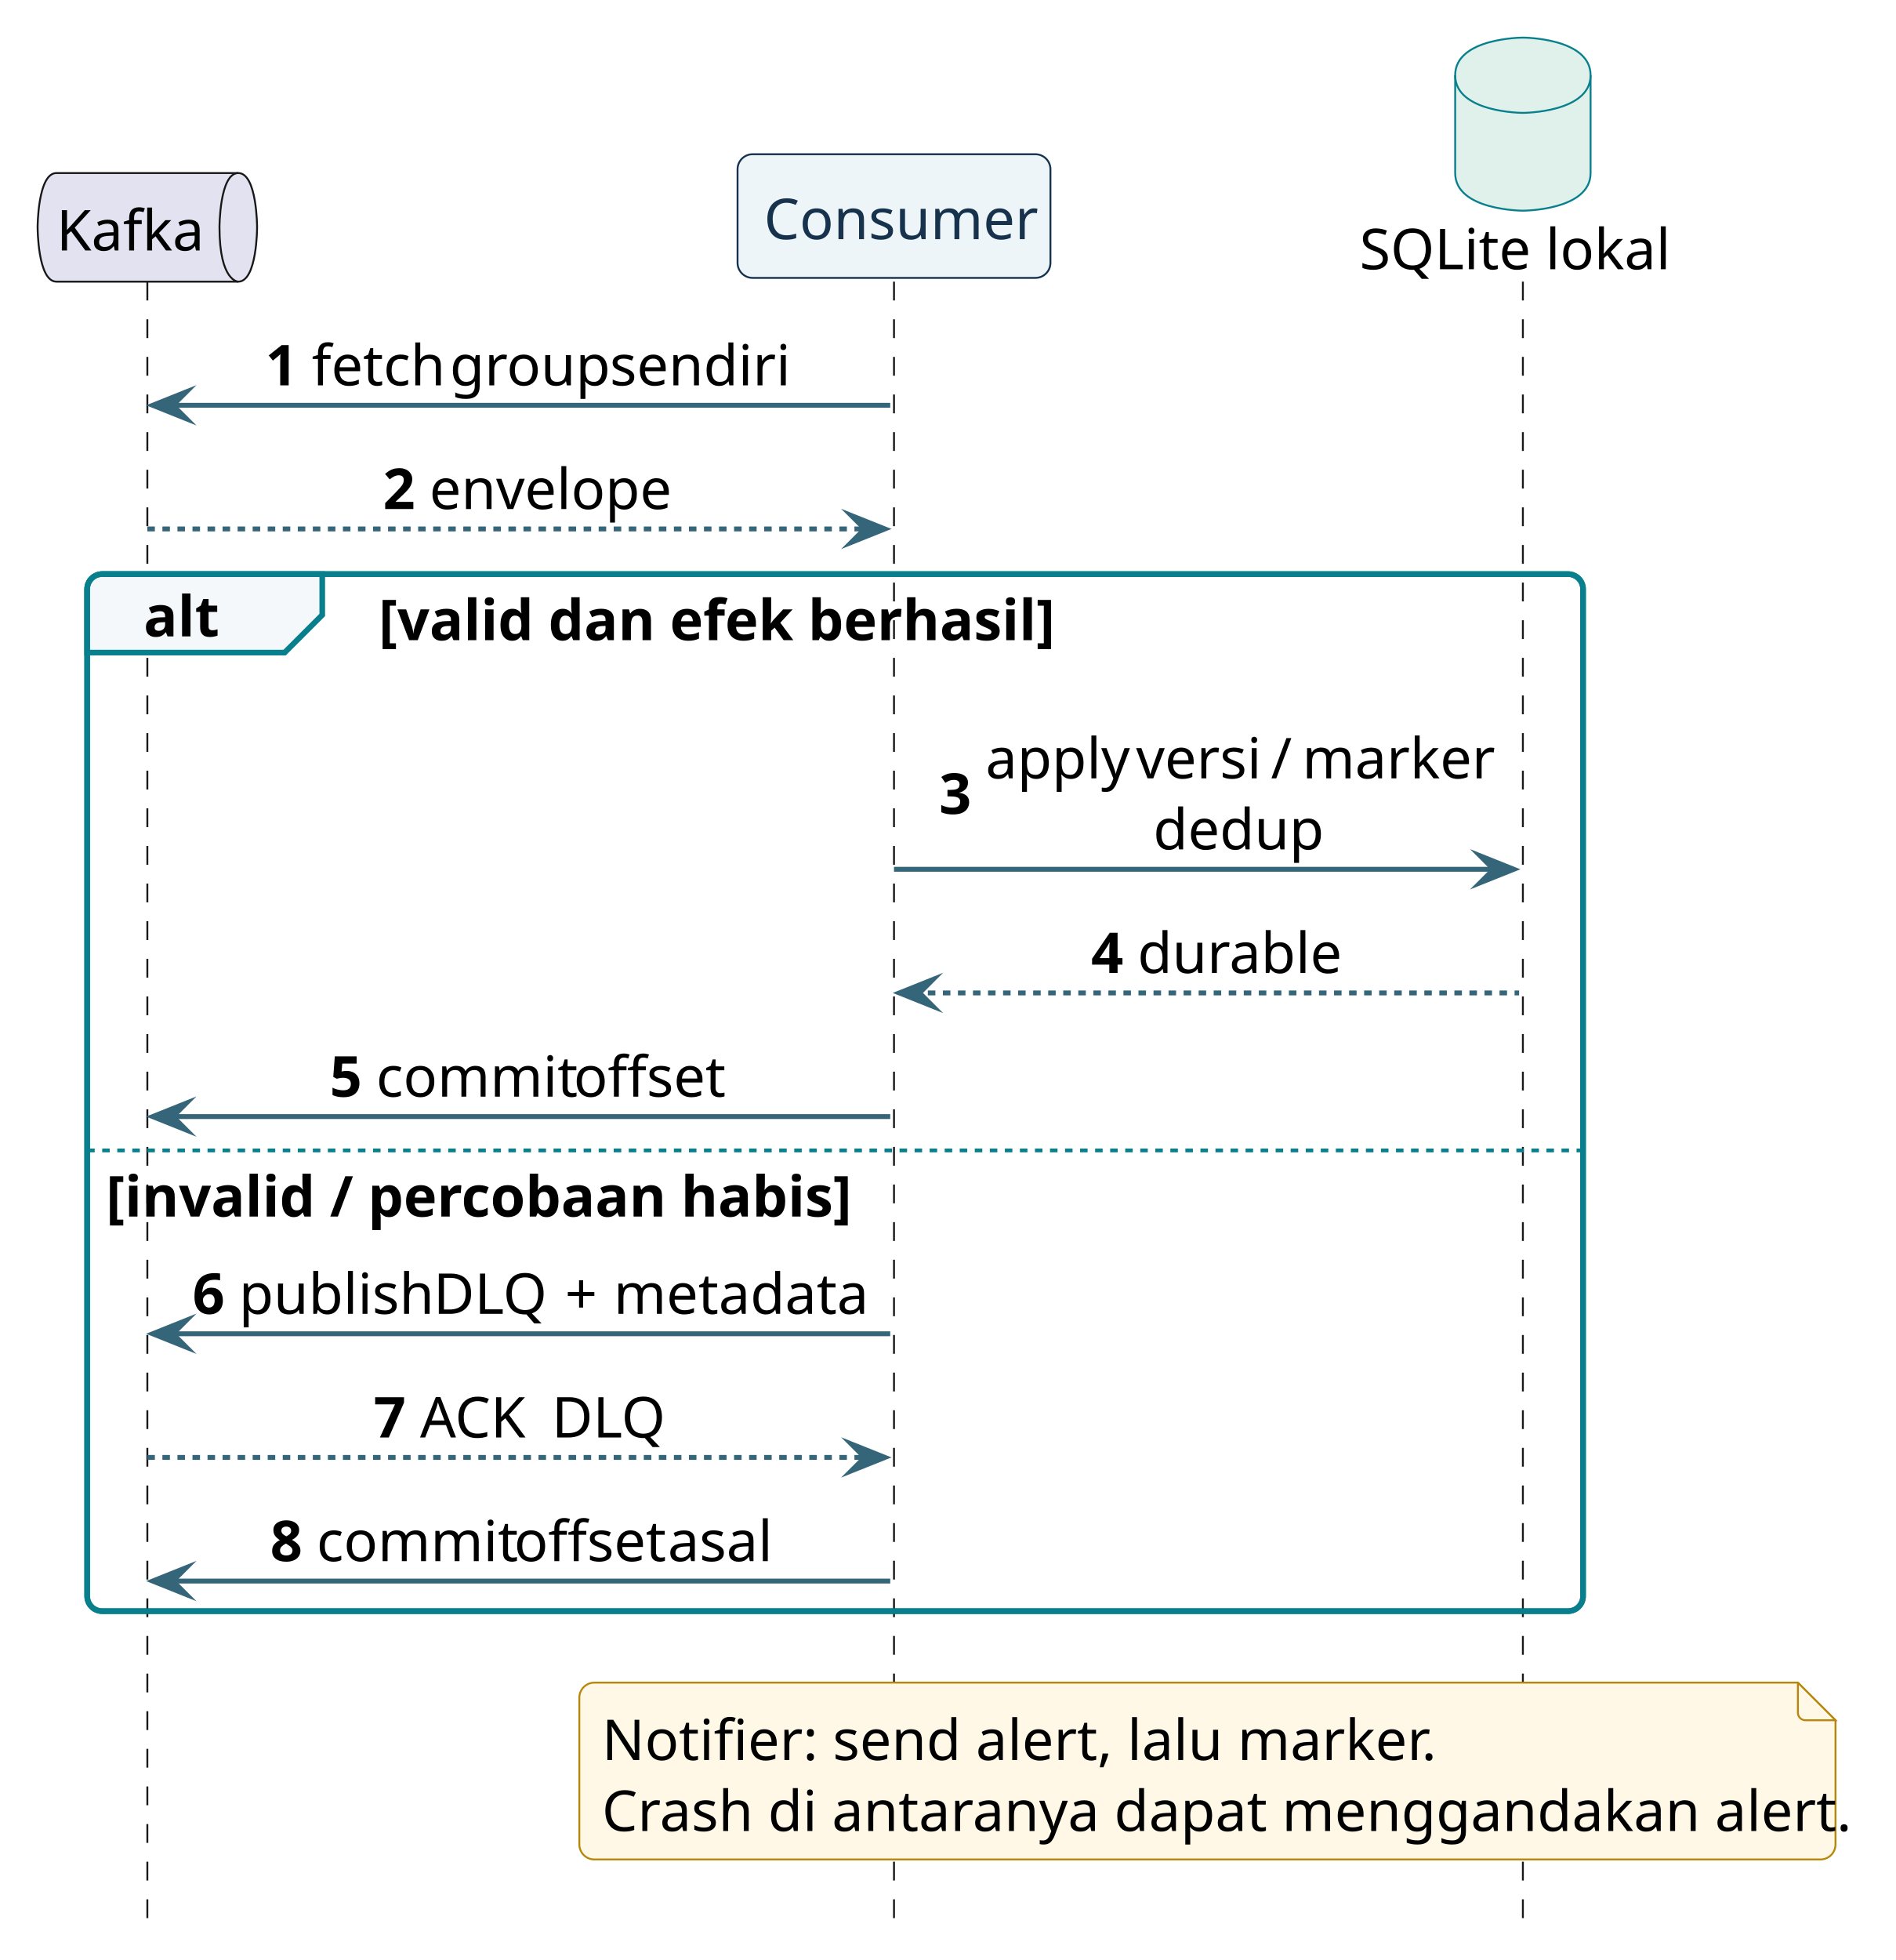
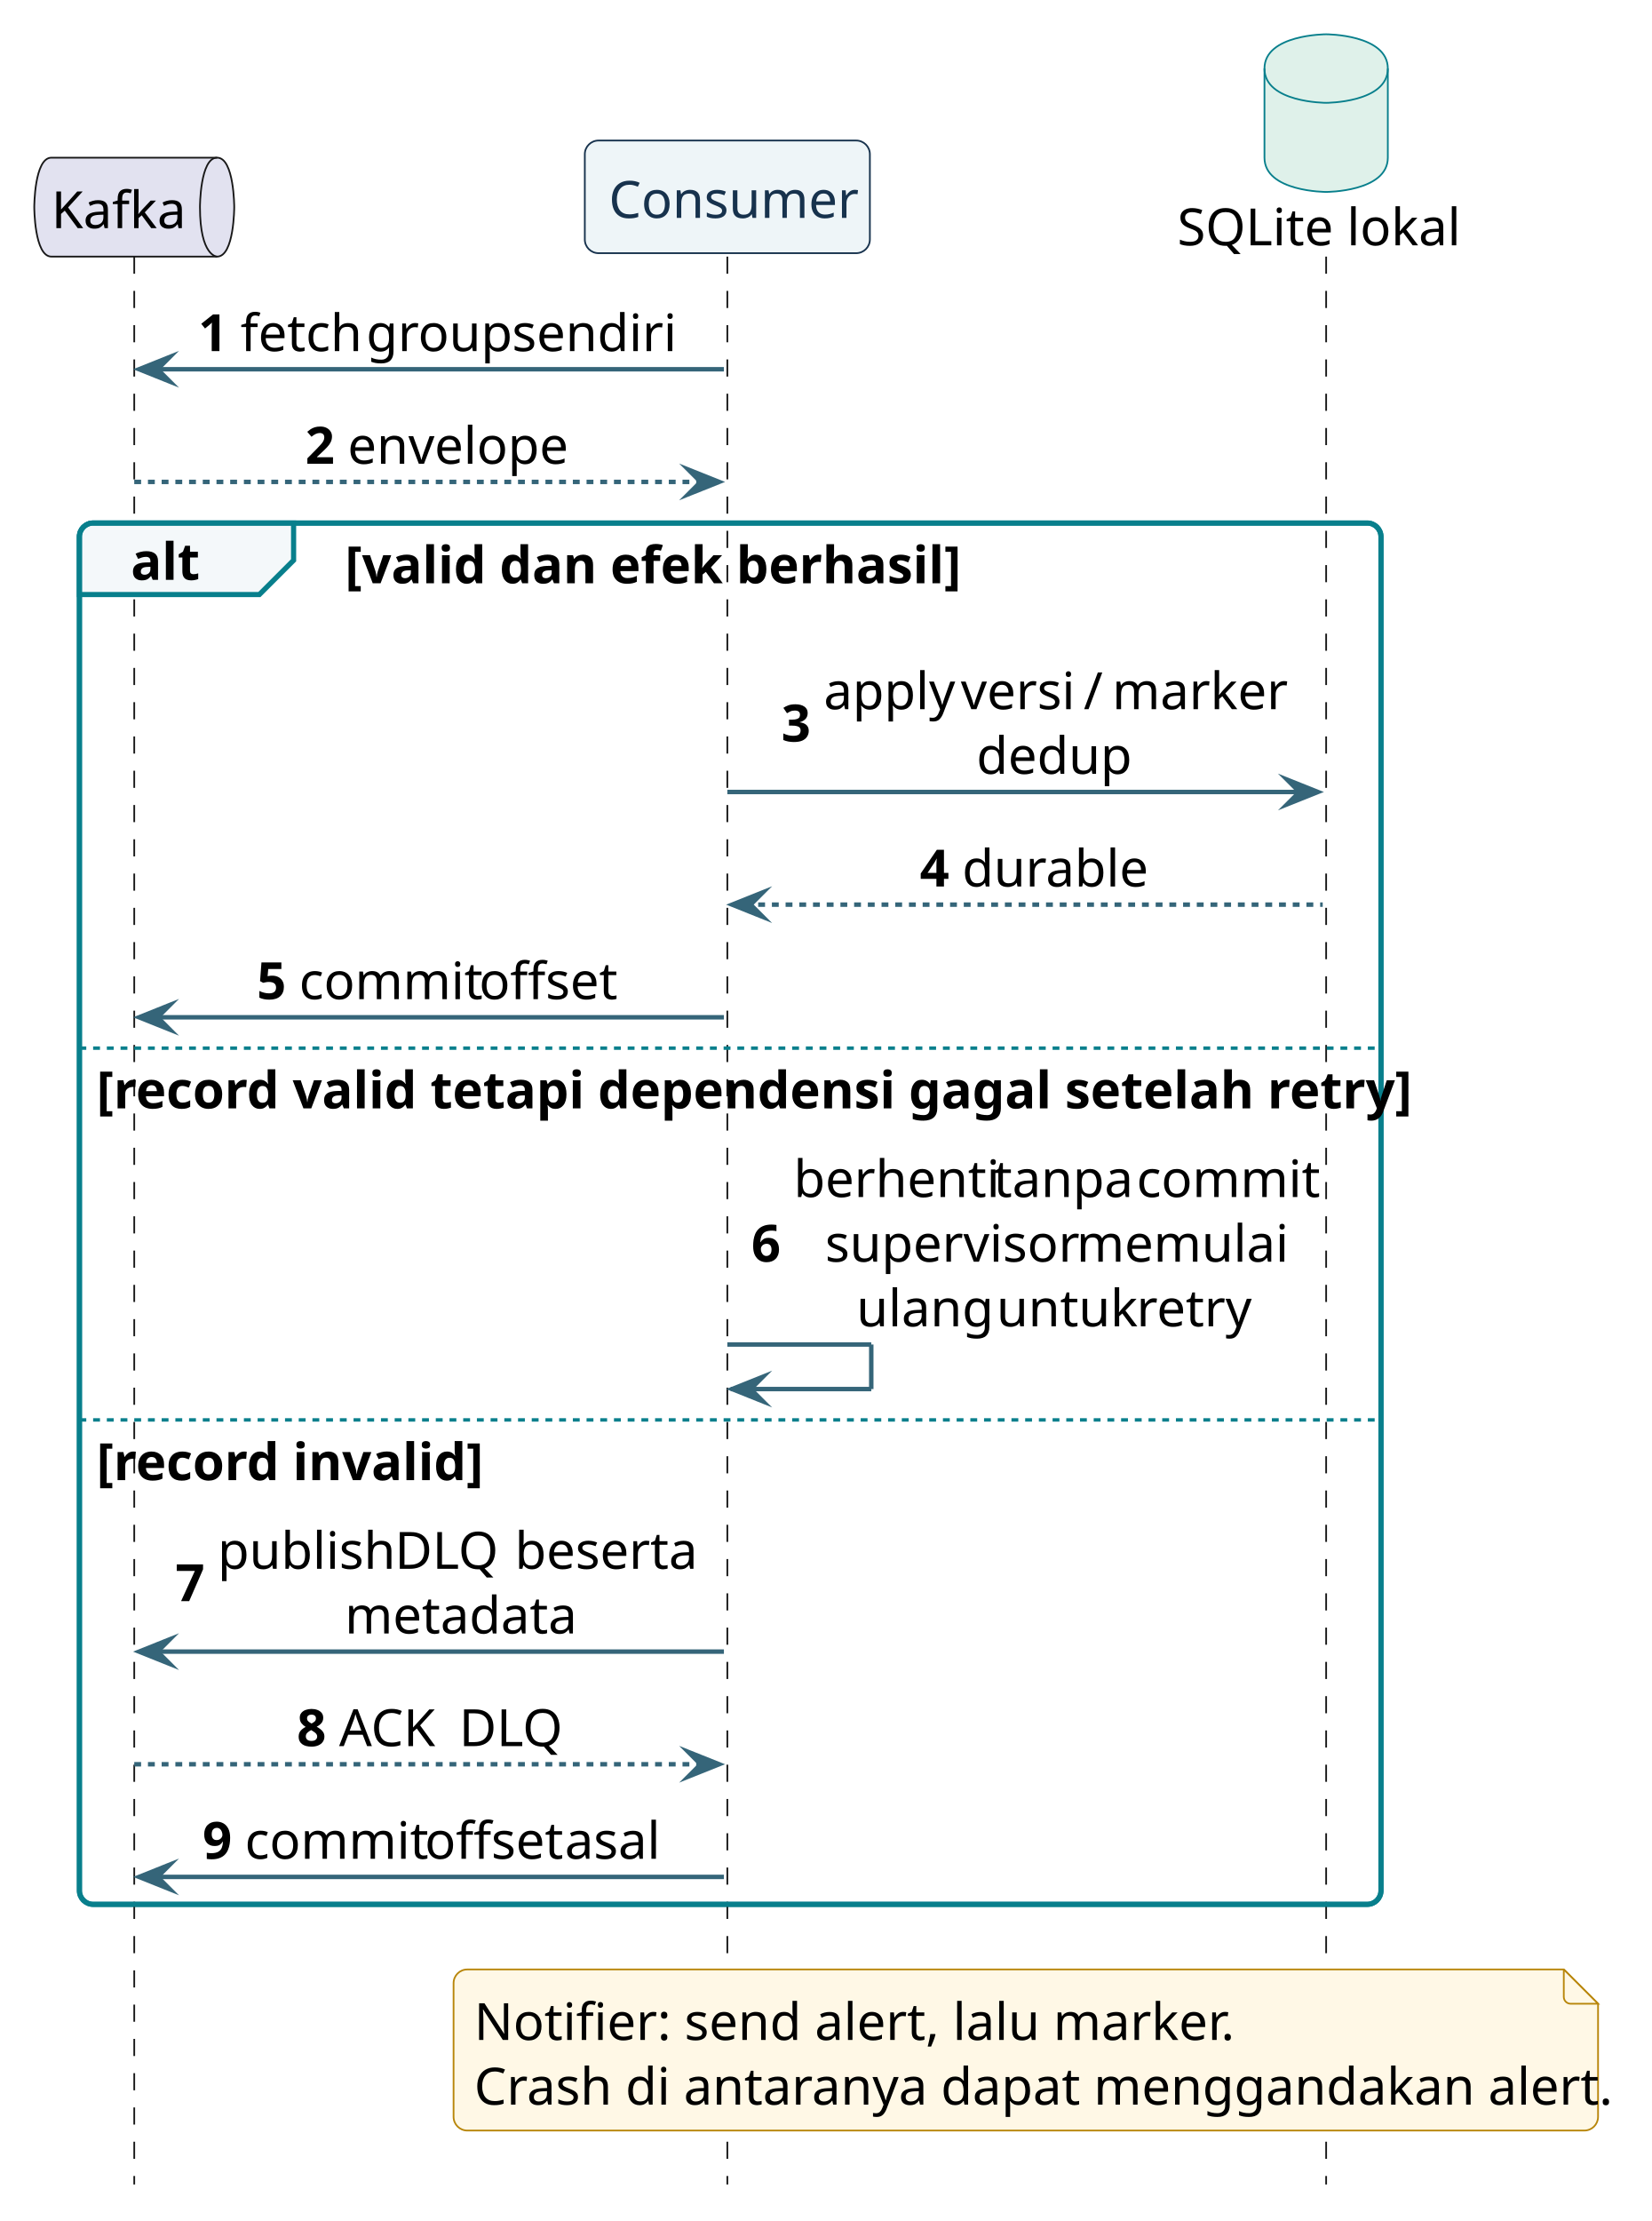
- <svg xmlns="http://www.w3.org/2000/svg" version="1.1" data-diagram-type="SEQUENCE" style="width:504px;height:521px;background:#FFFFFF;" width="504px" height="521px" viewBox="0 0 504 521" zoomAndPan="magnify" preserveAspectRatio="none" contentStyleType="text/css">
+ <svg xmlns="http://www.w3.org/2000/svg" version="1.1" data-diagram-type="SEQUENCE" style="width:482px;height:648px;background:#FFFFFF;" width="482px" height="648px" viewBox="0 0 482 648" zoomAndPan="magnify" preserveAspectRatio="none" contentStyleType="text/css">
  <defs />
  <g font-family="sans-serif" lengthAdjust="spacing">
-     <rect x="23.178" y="152.602" width="397.734" height="275.672" fill="none" style="stroke:#087F8C;stroke-width:1.5;" rx="4" ry="4" />
+     <rect x="23.178" y="152.602" width="379.838" height="403.008" fill="none" style="stroke:#087F8C;stroke-width:1.5;" rx="4" ry="4" />
    <g>
-       <rect x="35.678" y="74.867" width="8" height="435.141" fill="#000" fill-opacity="0" />
-       <line x1="39.178" y1="74.867" x2="39.178" y2="510.008" style="stroke:#181818;stroke-width:0.5;stroke-dasharray:5,5;" />
+       <rect x="35.678" y="74.867" width="8" height="562.477" fill="#000" fill-opacity="0" />
+       <line x1="39.178" y1="74.867" x2="39.178" y2="637.344" style="stroke:#181818;stroke-width:0.5;stroke-dasharray:5,5;" />
    </g>
    <g>
-       <rect x="234.201" y="74.867" width="8" height="435.141" fill="#000" fill-opacity="0" />
-       <line x1="237.701" y1="74.867" x2="237.701" y2="510.008" style="stroke:#181818;stroke-width:0.5;stroke-dasharray:5,5;" />
+       <rect x="208.764" y="74.867" width="8" height="562.477" fill="#000" fill-opacity="0" />
+       <line x1="212.264" y1="74.867" x2="212.264" y2="637.344" style="stroke:#181818;stroke-width:0.5;stroke-dasharray:5,5;" />
    </g>
    <g>
-       <rect x="401.412" y="74.867" width="8" height="435.141" fill="#000" fill-opacity="0" />
-       <line x1="404.912" y1="74.867" x2="404.912" y2="510.008" style="stroke:#181818;stroke-width:0.5;stroke-dasharray:5,5;" />
+       <rect x="383.517" y="74.867" width="8" height="562.477" fill="#000" fill-opacity="0" />
+       <line x1="387.017" y1="74.867" x2="387.017" y2="637.344" style="stroke:#181818;stroke-width:0.5;stroke-dasharray:5,5;" />
    </g>
    <path d="M15,46 L63.357,46 C68.357,46 68.357,60.434 68.357,60.434 C68.357,60.434 68.357,74.867 63.357,74.867 L15,74.867 C10,74.867 10,60.434 10,60.434 C10,60.434 10,46 15,46" style="stroke:#181818;stroke-width:0.5;" fill="#E2E2F0" />
    <path d="M63.357,46 C58.357,46 58.357,60.434 58.357,60.434 C58.357,74.867 63.357,74.867 63.357,74.867" style="stroke:#181818;stroke-width:0.5;" fill="none" />
    <text x="15" y="66.571" fill="#000" font-size="15" textLength="38.357">Kafka</text>
-     <rect x="196.105" y="41" width="83.192" height="32.867" fill="#EEF5F8" style="stroke:#17324D;stroke-width:0.5;" rx="4" ry="4" />
-     <text x="203.105" y="63.571" fill="#17324D" font-size="15" textLength="69.192">Consumer</text>
-     <text x="361.475" y="71.571" fill="#000" font-size="15" textLength="80.874">SQLite lokal</text>
-     <path d="M386.912,20 C386.912,10 404.912,10 404.912,10 C404.912,10 422.912,10 422.912,20 L422.912,46 C422.912,56 404.912,56 404.912,56 C404.912,56 386.912,56 386.912,46 L386.912,20" style="stroke:#087F8C;stroke-width:0.5;" fill="#DFF1EA" />
-     <path d="M386.912,20 C386.912,30 404.912,30 404.912,30 C404.912,30 422.912,30 422.912,20" style="stroke:#087F8C;stroke-width:0.5;" fill="none" />
+     <rect x="170.668" y="41" width="83.192" height="32.867" fill="#EEF5F8" style="stroke:#17324D;stroke-width:0.5;" rx="4" ry="4" />
+     <text x="177.668" y="63.571" fill="#17324D" font-size="15" textLength="69.192">Consumer</text>
+     <text x="343.58" y="71.571" fill="#000" font-size="15" textLength="80.874">SQLite lokal</text>
+     <path d="M369.017,20 C369.017,10 387.017,10 387.017,10 C387.017,10 405.017,10 405.017,20 L405.017,46 C405.017,56 387.017,56 387.017,56 C387.017,56 369.017,56 369.017,46 L369.017,20" style="stroke:#087F8C;stroke-width:0.5;" fill="#DFF1EA" />
+     <path d="M369.017,20 C369.017,30 387.017,30 387.017,30 C387.017,30 405.017,30 405.017,20" style="stroke:#087F8C;stroke-width:0.5;" fill="none" />
    <polygon points="50.178,103.734,40.178,107.734,50.178,111.734,46.178,107.734" fill="#356579" style="stroke:#356579;stroke-width:1;stroke-linejoin:miter;stroke-miterlimit:10;" />
-     <line x1="44.178" y1="107.734" x2="236.701" y2="107.734" style="stroke:#356579;stroke-width:1.3;" />
-     <text x="70.566" y="102.438" fill="#000" font-size="15" font-weight="700">1</text>
-     <text x="82.908" y="102.438" fill="#000" font-size="15" textLength="32.52">fetch</text>
-     <text x="115.427" y="102.438" fill="#000" font-size="15"> </text>
-     <text x="119.595" y="102.438" fill="#000" font-size="15" textLength="38.364">group</text>
-     <text x="157.959" y="102.438" fill="#000" font-size="15"> </text>
-     <text x="162.127" y="102.438" fill="#000" font-size="15" textLength="44.187">sendiri</text>
-     <polygon points="225.701,136.602,235.701,140.602,225.701,144.602,229.701,140.602" fill="#356579" style="stroke:#356579;stroke-width:1;stroke-linejoin:miter;stroke-miterlimit:10;" />
-     <line x1="39.178" y1="140.602" x2="231.701" y2="140.602" style="stroke:#356579;stroke-width:1.3;stroke-dasharray:2,2;" />
-     <text x="101.825" y="135.306" fill="#000" font-size="15" font-weight="700">2</text>
-     <text x="114.168" y="135.306" fill="#000" font-size="15" textLength="60.886">envelope</text>
+     <line x1="44.178" y1="107.734" x2="211.264" y2="107.734" style="stroke:#356579;stroke-width:1.3;" />
+     <text x="57.847" y="102.438" fill="#000" font-size="15" font-weight="700">1</text>
+     <text x="70.189" y="102.438" fill="#000" font-size="15" textLength="32.52">fetch</text>
+     <text x="102.709" y="102.438" fill="#000" font-size="15"> </text>
+     <text x="106.876" y="102.438" fill="#000" font-size="15" textLength="38.364">group</text>
+     <text x="145.241" y="102.438" fill="#000" font-size="15"> </text>
+     <text x="149.408" y="102.438" fill="#000" font-size="15" textLength="44.187">sendiri</text>
+     <polygon points="200.264,136.602,210.264,140.602,200.264,144.602,204.264,140.602" fill="#356579" style="stroke:#356579;stroke-width:1;stroke-linejoin:miter;stroke-miterlimit:10;" />
+     <line x1="39.178" y1="140.602" x2="206.264" y2="140.602" style="stroke:#356579;stroke-width:1.3;stroke-dasharray:2,2;" />
+     <text x="89.107" y="135.306" fill="#000" font-size="15" font-weight="700">2</text>
+     <text x="101.449" y="135.306" fill="#000" font-size="15" textLength="60.886">envelope</text>
    <path d="M27.178,152.602 L85.683,152.602 L85.683,163.469 L75.683,173.469 L23.178,173.469 L23.178,156.602 A4,4 0 0 1 27.178,152.602" style="stroke:#087F8C;stroke-width:1.5;" fill="#F4F8FA" />
-     <rect x="23.178" y="152.602" width="397.734" height="275.672" fill="none" style="stroke:#087F8C;stroke-width:1.5;" rx="4" ry="4" />
+     <rect x="23.178" y="152.602" width="379.838" height="403.008" fill="none" style="stroke:#087F8C;stroke-width:1.5;" rx="4" ry="4" />
    <text x="38.178" y="169.173" fill="#000" font-size="15" textLength="17.505" font-weight="700">alt</text>
    <text x="100.683" y="170.173" fill="#000" font-size="15" textLength="170.889" font-weight="700">[valid dan efek berhasil]</text>
-     <polygon points="392.912,227.07,402.912,231.07,392.912,235.07,396.912,231.07" fill="#356579" style="stroke:#356579;stroke-width:1;stroke-linejoin:miter;stroke-miterlimit:10;" />
-     <line x1="237.701" y1="231.07" x2="398.912" y2="231.07" style="stroke:#356579;stroke-width:1.3;" />
-     <text x="249.701" y="216.341" fill="#000" font-size="15" font-weight="700">3</text>
-     <text x="262.043" y="206.907" fill="#000" font-size="15" textLength="35.859">apply</text>
-     <text x="297.903" y="206.907" fill="#000" font-size="15"> </text>
-     <text x="302.07" y="206.907" fill="#000" font-size="15" textLength="31.67">versi</text>
-     <text x="333.74" y="206.907" fill="#000" font-size="15"> </text>
-     <text x="337.907" y="206.907" fill="#000" font-size="15">/</text>
-     <text x="342.075" y="206.907" fill="#000" font-size="15"> </text>
-     <text x="346.242" y="206.907" fill="#000" font-size="15" textLength="46.67">marker</text>
-     <text x="306.622" y="225.774" fill="#000" font-size="15" textLength="41.711">dedup</text>
-     <polygon points="248.701,259.938,238.701,263.938,248.701,267.938,244.701,263.938" fill="#356579" style="stroke:#356579;stroke-width:1;stroke-linejoin:miter;stroke-miterlimit:10;" />
-     <line x1="242.701" y1="263.938" x2="403.912" y2="263.938" style="stroke:#356579;stroke-width:1.3;stroke-dasharray:2,2;" />
-     <text x="290.116" y="258.642" fill="#000" font-size="15" font-weight="700">4</text>
-     <text x="302.458" y="258.642" fill="#000" font-size="15" textLength="50.039">durable</text>
+     <polygon points="375.017,227.07,385.017,231.07,375.017,235.07,379.017,231.07" fill="#356579" style="stroke:#356579;stroke-width:1;stroke-linejoin:miter;stroke-miterlimit:10;" />
+     <line x1="212.264" y1="231.07" x2="381.017" y2="231.07" style="stroke:#356579;stroke-width:1.3;" />
+     <text x="228.035" y="216.341" fill="#000" font-size="15" font-weight="700">3</text>
+     <text x="240.377" y="206.907" fill="#000" font-size="15" textLength="35.859">apply</text>
+     <text x="276.236" y="206.907" fill="#000" font-size="15"> </text>
+     <text x="280.404" y="206.907" fill="#000" font-size="15" textLength="31.67">versi</text>
+     <text x="312.074" y="206.907" fill="#000" font-size="15"> </text>
+     <text x="316.241" y="206.907" fill="#000" font-size="15">/</text>
+     <text x="320.409" y="206.907" fill="#000" font-size="15"> </text>
+     <text x="324.576" y="206.907" fill="#000" font-size="15" textLength="46.67">marker</text>
+     <text x="284.956" y="225.774" fill="#000" font-size="15" textLength="41.711">dedup</text>
+     <polygon points="223.264,259.938,213.264,263.938,223.264,267.938,219.264,263.938" fill="#356579" style="stroke:#356579;stroke-width:1;stroke-linejoin:miter;stroke-miterlimit:10;" />
+     <line x1="217.264" y1="263.938" x2="386.017" y2="263.938" style="stroke:#356579;stroke-width:1.3;stroke-dasharray:2,2;" />
+     <text x="268.45" y="258.642" fill="#000" font-size="15" font-weight="700">4</text>
+     <text x="280.792" y="258.642" fill="#000" font-size="15" textLength="50.039">durable</text>
    <polygon points="50.178,292.805,40.178,296.805,50.178,300.805,46.178,296.805" fill="#356579" style="stroke:#356579;stroke-width:1;stroke-linejoin:miter;stroke-miterlimit:10;" />
-     <line x1="44.178" y1="296.805" x2="236.701" y2="296.805" style="stroke:#356579;stroke-width:1.3;" />
-     <text x="87.675" y="291.509" fill="#000" font-size="15" font-weight="700">5</text>
-     <text x="100.017" y="291.509" fill="#000" font-size="15" textLength="48.333">commit</text>
-     <text x="148.35" y="291.509" fill="#000" font-size="15"> </text>
-     <text x="152.517" y="291.509" fill="#000" font-size="15" textLength="36.687">offset</text>
-     <line x1="23.178" y1="305.805" x2="420.912" y2="305.805" style="stroke:#087F8C;stroke-width:1;stroke-dasharray:2,2;" />
-     <text x="28.178" y="323.376" fill="#000" font-size="15" textLength="189.207" font-weight="700">[invalid / percobaan habis]</text>
-     <polygon points="50.178,350.539,40.178,354.539,50.178,358.539,46.178,354.539" fill="#356579" style="stroke:#356579;stroke-width:1;stroke-linejoin:miter;stroke-miterlimit:10;" />
-     <line x1="44.178" y1="354.539" x2="236.701" y2="354.539" style="stroke:#356579;stroke-width:1.3;" />
-     <text x="51.178" y="349.243" fill="#000" font-size="15" font-weight="700">6</text>
-     <text x="63.521" y="349.243" fill="#000" font-size="15" textLength="47.534">publish</text>
-     <text x="111.055" y="349.243" fill="#000" font-size="15"> </text>
-     <text x="115.222" y="349.243" fill="#000" font-size="15" textLength="30.842">DLQ</text>
-     <text x="146.065" y="349.243" fill="#000" font-size="15"> </text>
-     <text x="150.232" y="349.243" fill="#000" font-size="15">+</text>
-     <text x="158.992" y="349.243" fill="#000" font-size="15"> </text>
-     <text x="163.159" y="349.243" fill="#000" font-size="15" textLength="62.542">metadata</text>
-     <polygon points="225.701,383.406,235.701,387.406,225.701,391.406,229.701,387.406" fill="#356579" style="stroke:#356579;stroke-width:1;stroke-linejoin:miter;stroke-miterlimit:10;" />
-     <line x1="39.178" y1="387.406" x2="231.701" y2="387.406" style="stroke:#356579;stroke-width:1.3;stroke-dasharray:2,2;" />
-     <text x="99.343" y="382.11" fill="#000" font-size="15" font-weight="700">7</text>
-     <text x="111.685" y="382.11" fill="#000" font-size="15" textLength="30.842">ACK</text>
-     <text x="142.527" y="382.11" fill="#000" font-size="15"> </text>
-     <text x="146.695" y="382.11" fill="#000" font-size="15" textLength="30.842">DLQ</text>
-     <polygon points="50.178,416.273,40.178,420.273,50.178,424.273,46.178,420.273" fill="#356579" style="stroke:#356579;stroke-width:1;stroke-linejoin:miter;stroke-miterlimit:10;" />
-     <line x1="44.178" y1="420.273" x2="236.701" y2="420.273" style="stroke:#356579;stroke-width:1.3;" />
-     <text x="71.833" y="414.978" fill="#000" font-size="15" font-weight="700">8</text>
-     <text x="84.175" y="414.978" fill="#000" font-size="15" textLength="48.333">commit</text>
-     <text x="132.508" y="414.978" fill="#000" font-size="15"> </text>
-     <text x="136.675" y="414.978" fill="#000" font-size="15" textLength="36.687">offset</text>
-     <text x="173.362" y="414.978" fill="#000" font-size="15"> </text>
-     <text x="177.53" y="414.978" fill="#000" font-size="15" textLength="27.517">asal</text>
-     <path d="M154.035,451.273 L154.035,490.273 A4,4 0 0 0 158.035,494.273 L484.035,494.273 A4,4 0 0 0 488.035,490.273 L488.035,457.273 L478.035,447.273 L158.035,447.273 A4,4 0 0 0 154.035,451.273" style="stroke:#B8860B;stroke-width:0.5;" fill="#FFF8E6" />
-     <path d="M478.035,447.273 L478.035,455.273 A2,2 0 0 0 480.035,457.273 L488.035,457.273 L478.035,447.273" style="stroke:#B8860B;stroke-width:0.5;" fill="#FFF8E6" />
-     <text x="160.035" y="467.845" fill="#000" font-size="15" textLength="208.411">Notifier: send alert, lalu marker.</text>
-     <text x="160.035" y="486.712" fill="#000" font-size="15" textLength="313.542">Crash di antaranya dapat menggandakan alert.</text>
+     <line x1="44.178" y1="296.805" x2="211.264" y2="296.805" style="stroke:#356579;stroke-width:1.3;" />
+     <text x="74.957" y="291.509" fill="#000" font-size="15" font-weight="700">5</text>
+     <text x="87.299" y="291.509" fill="#000" font-size="15" textLength="48.333">commit</text>
+     <text x="135.631" y="291.509" fill="#000" font-size="15"> </text>
+     <text x="139.799" y="291.509" fill="#000" font-size="15" textLength="36.687">offset</text>
+     <line x1="23.178" y1="305.805" x2="403.017" y2="305.805" style="stroke:#087F8C;stroke-width:1;stroke-dasharray:2,2;" />
+     <text x="28.178" y="323.376" fill="#000" font-size="15" textLength="363.442" font-weight="700">[record valid tetapi dependensi gagal setelah retry]</text>
+     <line x1="212.264" y1="392.273" x2="254.264" y2="392.273" style="stroke:#356579;stroke-width:1.3;" />
+     <line x1="254.264" y1="392.273" x2="254.264" y2="405.273" style="stroke:#356579;stroke-width:1.3;" />
+     <line x1="213.264" y1="405.273" x2="254.264" y2="405.273" style="stroke:#356579;stroke-width:1.3;" />
+     <polygon points="223.264,401.273,213.264,405.273,223.264,409.273,219.264,405.273" fill="#356579" style="stroke:#356579;stroke-width:1;stroke-linejoin:miter;stroke-miterlimit:10;" />
+     <text x="219.264" y="368.11" fill="#000" font-size="15" font-weight="700">6</text>
+     <text x="231.606" y="349.243" fill="#000" font-size="15" textLength="54.207">berhenti</text>
+     <text x="285.813" y="349.243" fill="#000" font-size="15"> </text>
+     <text x="289.98" y="349.243" fill="#000" font-size="15" textLength="37.537">tanpa</text>
+     <text x="327.517" y="349.243" fill="#000" font-size="15"> </text>
+     <text x="331.684" y="349.243" fill="#000" font-size="15" textLength="48.333">commit</text>
+     <text x="240.791" y="368.11" fill="#000" font-size="15" textLength="69.192">supervisor</text>
+     <text x="309.983" y="368.11" fill="#000" font-size="15"> </text>
+     <text x="314.15" y="368.11" fill="#000" font-size="15" textLength="56.682">memulai</text>
+     <text x="249.946" y="386.978" fill="#000" font-size="15" textLength="36.702">ulang</text>
+     <text x="286.648" y="386.978" fill="#000" font-size="15"> </text>
+     <text x="290.815" y="386.978" fill="#000" font-size="15" textLength="36.694">untuk</text>
+     <text x="327.51" y="386.978" fill="#000" font-size="15"> </text>
+     <text x="331.677" y="386.978" fill="#000" font-size="15" textLength="30">retry</text>
+     <line x1="23.178" y1="414.273" x2="403.017" y2="414.273" style="stroke:#087F8C;stroke-width:1;stroke-dasharray:2,2;" />
+     <text x="28.178" y="431.845" fill="#000" font-size="15" textLength="108.354" font-weight="700">[record invalid]</text>
+     <polygon points="50.178,477.875,40.178,481.875,50.178,485.875,46.178,481.875" fill="#356579" style="stroke:#356579;stroke-width:1;stroke-linejoin:miter;stroke-miterlimit:10;" />
+     <line x1="44.178" y1="481.875" x2="211.264" y2="481.875" style="stroke:#356579;stroke-width:1.3;" />
+     <text x="51.178" y="467.146" fill="#000" font-size="15" font-weight="700">7</text>
+     <text x="63.521" y="457.712" fill="#000" font-size="15" textLength="47.534">publish</text>
+     <text x="111.055" y="457.712" fill="#000" font-size="15"> </text>
+     <text x="115.222" y="457.712" fill="#000" font-size="15" textLength="30.842">DLQ</text>
+     <text x="146.065" y="457.712" fill="#000" font-size="15"> </text>
+     <text x="150.232" y="457.712" fill="#000" font-size="15" textLength="50.032">beserta</text>
+     <text x="100.622" y="476.579" fill="#000" font-size="15" textLength="62.542">metadata</text>
+     <polygon points="200.264,510.742,210.264,514.742,200.264,518.742,204.264,514.742" fill="#356579" style="stroke:#356579;stroke-width:1;stroke-linejoin:miter;stroke-miterlimit:10;" />
+     <line x1="39.178" y1="514.742" x2="206.264" y2="514.742" style="stroke:#356579;stroke-width:1.3;stroke-dasharray:2,2;" />
+     <text x="86.624" y="509.446" fill="#000" font-size="15" font-weight="700">8</text>
+     <text x="98.966" y="509.446" fill="#000" font-size="15" textLength="30.842">ACK</text>
+     <text x="129.809" y="509.446" fill="#000" font-size="15"> </text>
+     <text x="133.976" y="509.446" fill="#000" font-size="15" textLength="30.842">DLQ</text>
+     <polygon points="50.178,543.609,40.178,547.609,50.178,551.609,46.178,547.609" fill="#356579" style="stroke:#356579;stroke-width:1;stroke-linejoin:miter;stroke-miterlimit:10;" />
+     <line x1="44.178" y1="547.609" x2="211.264" y2="547.609" style="stroke:#356579;stroke-width:1.3;" />
+     <text x="59.114" y="542.313" fill="#000" font-size="15" font-weight="700">9</text>
+     <text x="71.457" y="542.313" fill="#000" font-size="15" textLength="48.333">commit</text>
+     <text x="119.789" y="542.313" fill="#000" font-size="15"> </text>
+     <text x="123.957" y="542.313" fill="#000" font-size="15" textLength="36.687">offset</text>
+     <text x="160.644" y="542.313" fill="#000" font-size="15"> </text>
+     <text x="164.811" y="542.313" fill="#000" font-size="15" textLength="27.517">asal</text>
+     <path d="M132.369,578.609 L132.369,617.609 A4,4 0 0 0 136.369,621.609 L462.369,621.609 A4,4 0 0 0 466.369,617.609 L466.369,584.609 L456.369,574.609 L136.369,574.609 A4,4 0 0 0 132.369,578.609" style="stroke:#B8860B;stroke-width:0.5;" fill="#FFF8E6" />
+     <path d="M456.369,574.609 L456.369,582.609 A2,2 0 0 0 458.369,584.609 L466.369,584.609 L456.369,574.609" style="stroke:#B8860B;stroke-width:0.5;" fill="#FFF8E6" />
+     <text x="138.369" y="595.181" fill="#000" font-size="15" textLength="208.411">Notifier: send alert, lalu marker.</text>
+     <text x="138.369" y="614.048" fill="#000" font-size="15" textLength="313.542">Crash di antaranya dapat menggandakan alert.</text>
  </g>
</svg>
